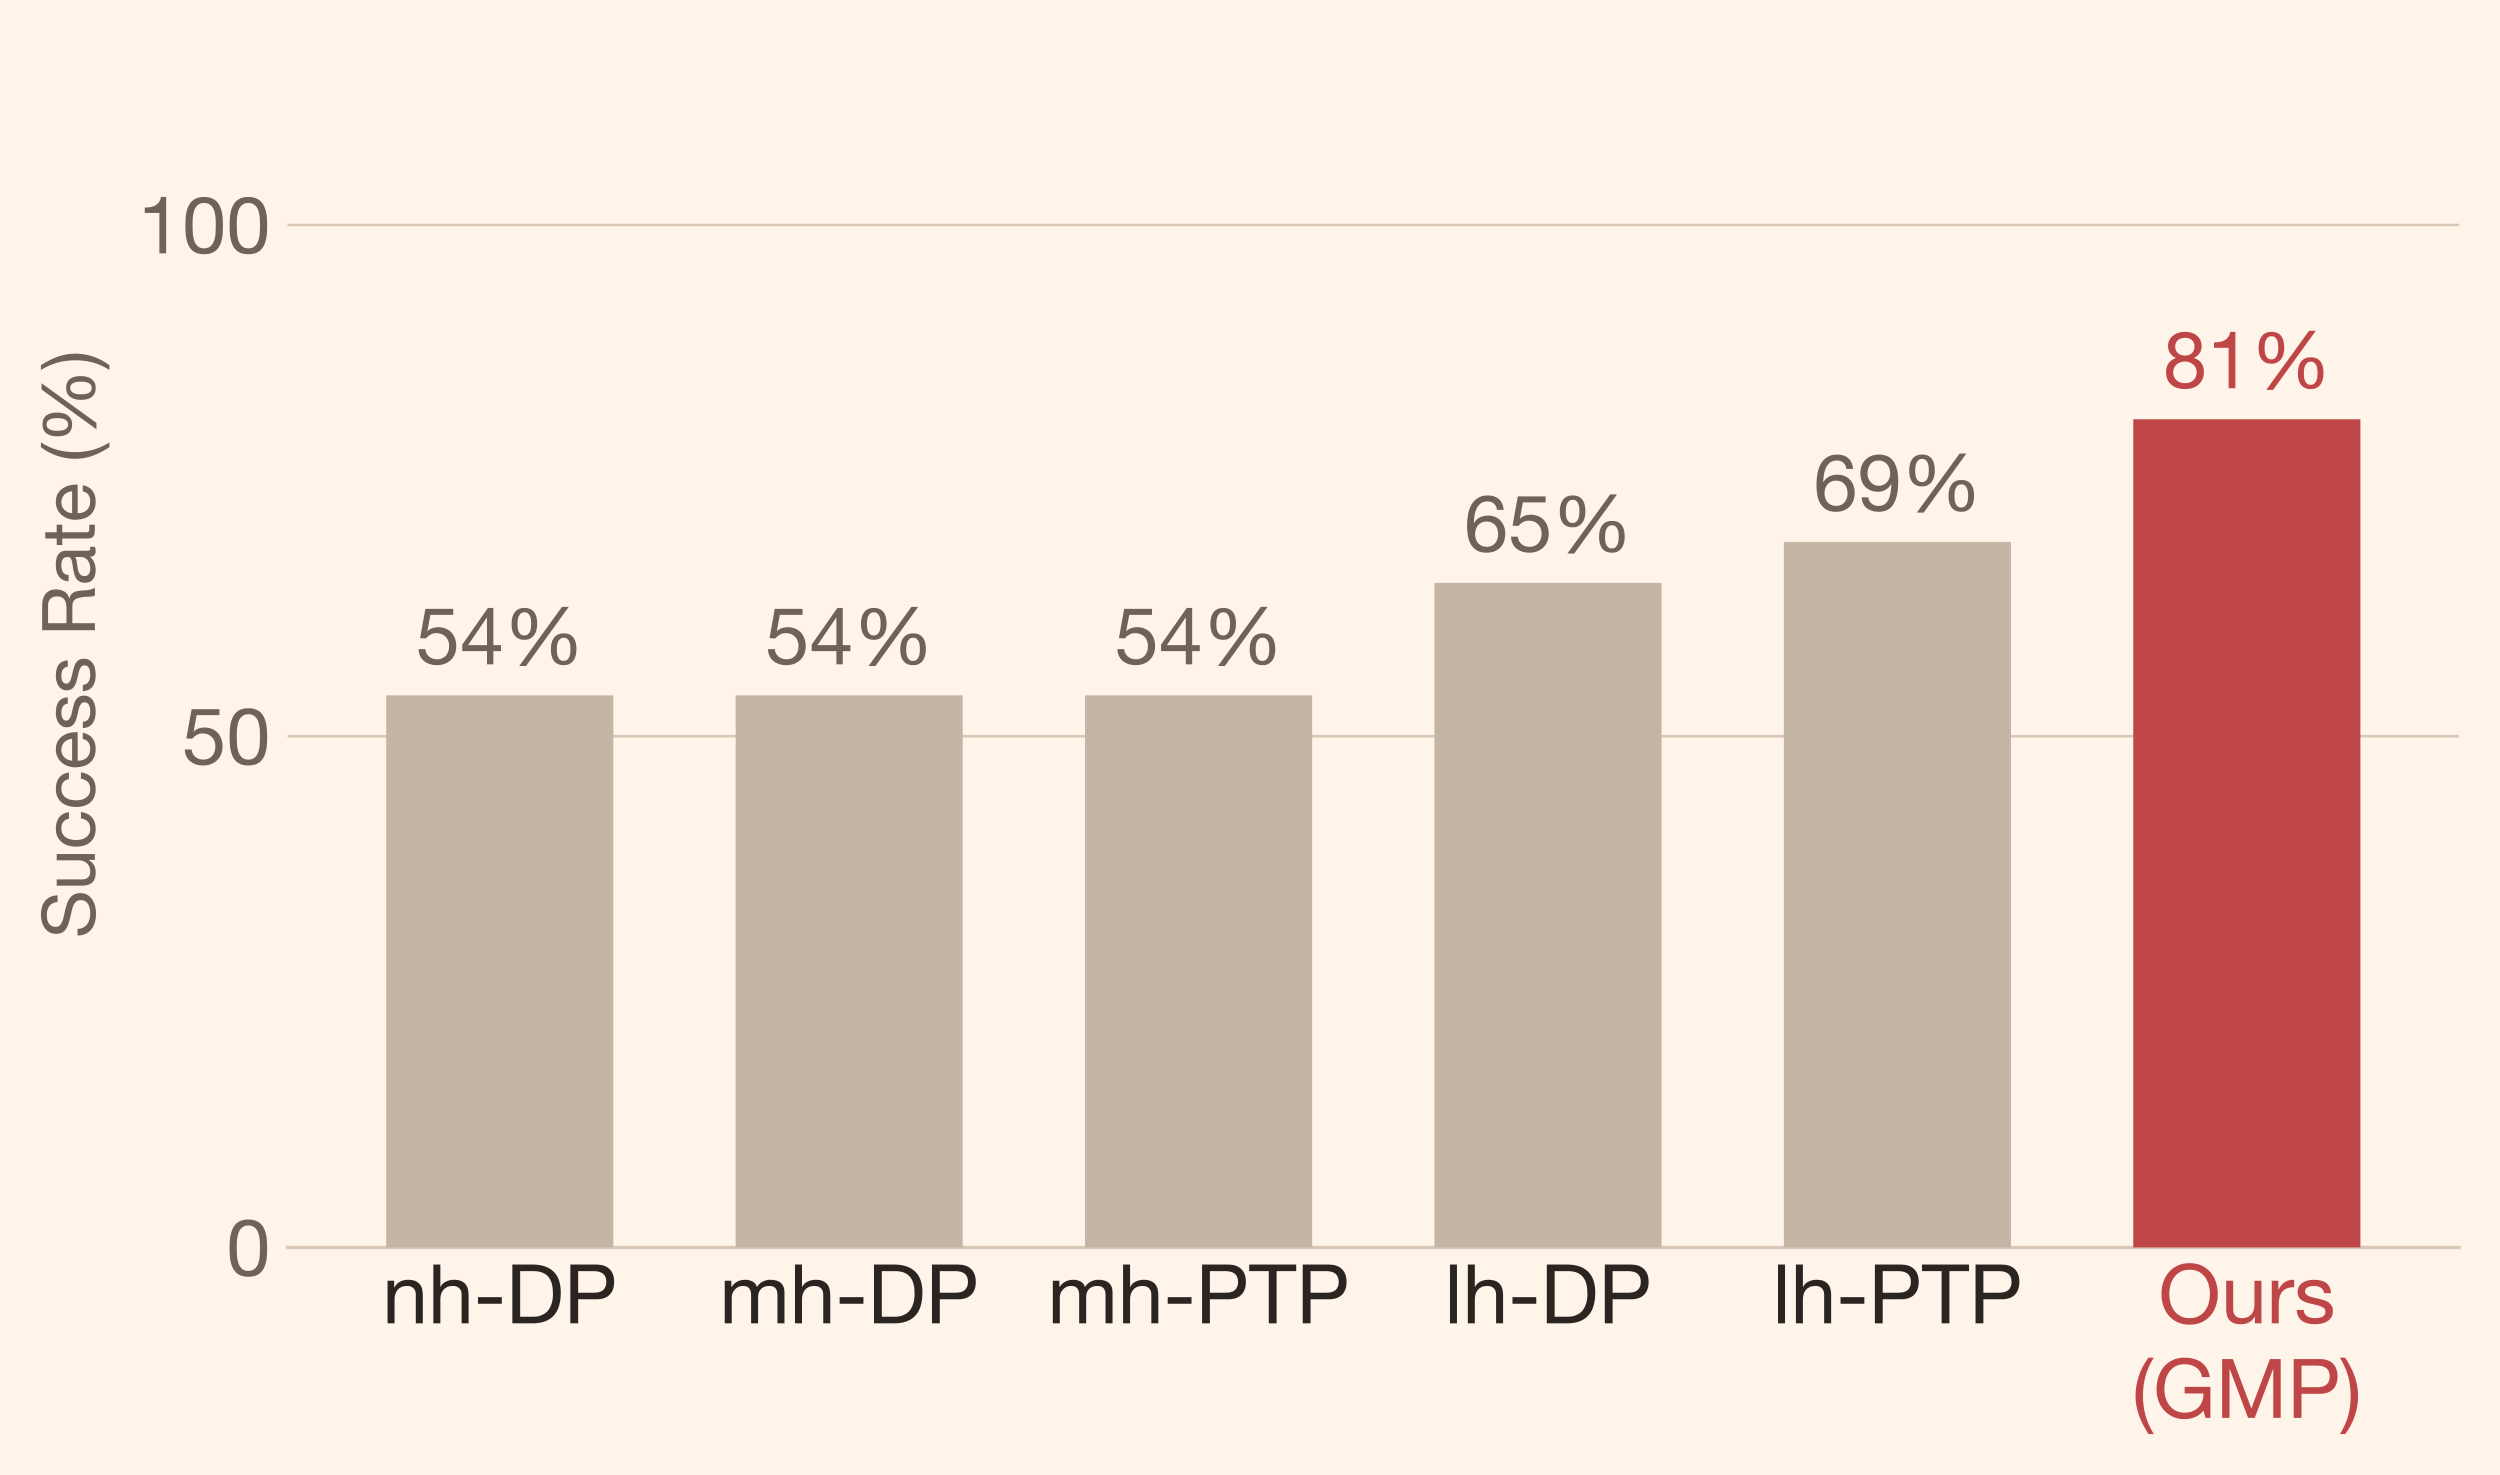
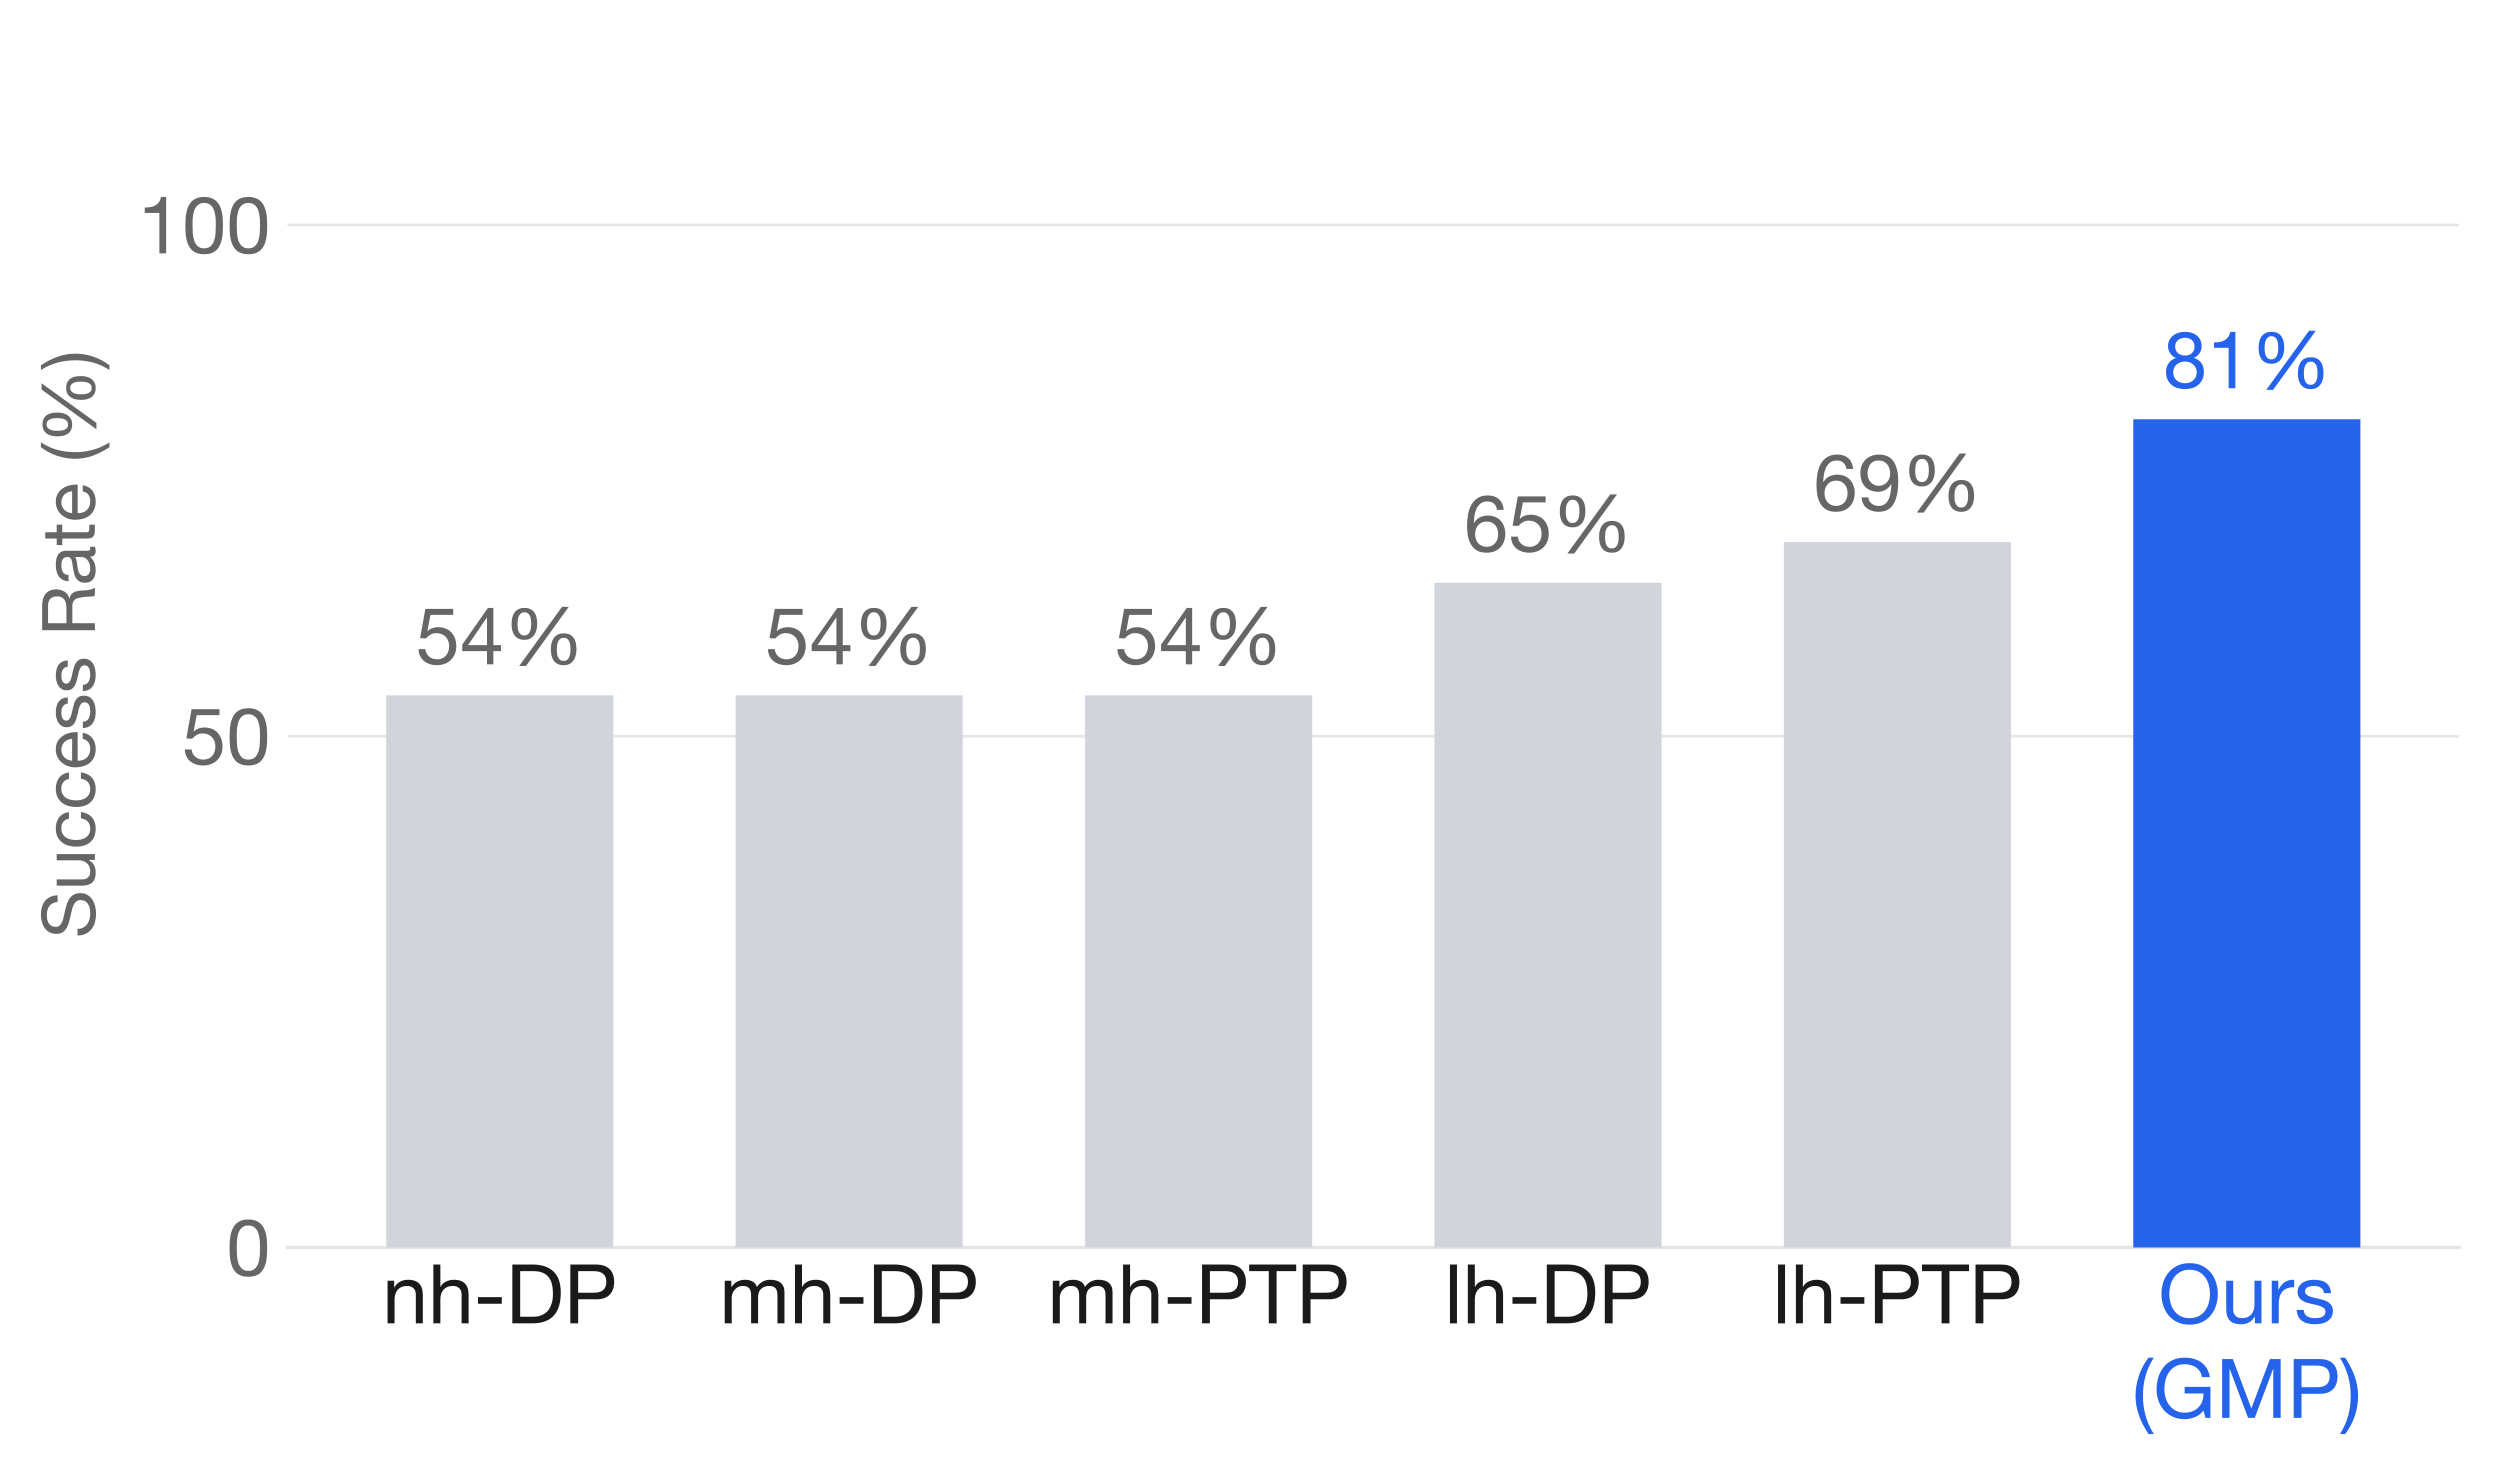
<svg xmlns="http://www.w3.org/2000/svg" xmlns:xlink="http://www.w3.org/1999/xlink" width="440.083pt" height="259.646pt" viewBox="0 0 440.083 259.646" version="1.1">
  <defs>
    <style type="text/css">*{stroke-linejoin: round; stroke-linecap: butt}</style>
  </defs>
  <g id="figure_1">
    <g id="patch_1">
-       <path d="M 0 259.646  L 440.083 259.646  L 440.083 0  L 0 0  z " style="fill: #fff4ea" />
+       <path d="M 0 259.646  L 440.083 259.646  L 440.083 0  L 0 0  z " style="fill: #ffffff" />
    </g>
    <g id="axes_1">
      <g id="patch_2">
-         <path d="M 50.613 219.6  L 432.883 219.6  L 432.883 7.2  L 50.613 7.2  z " style="fill: #fff4ea" />
+         <path d="M 50.613 219.6  L 432.883 219.6  L 432.883 7.2  L 50.613 7.2  z " style="fill: #ffffff" />
      </g>
      <g id="matplotlib.axis_1">
        <g id="xtick_1">
          <g id="line2d_1" />
          <g id="text_1">
-             <g style="fill: #2b2521" transform="translate(67.29484 232.9539) scale(0.145 -0.145)">
+             <g style="fill: #1a1a1a" transform="translate(67.29484 232.9539) scale(0.145 -0.145)">
              <defs>
                <path id="HelveticaNeue-6e" d="M 410 3309  L 410 0  L 954 0  L 954 1869  Q 954 2093 1014 2281  Q 1075 2470 1196 2611  Q 1318 2752 1500 2829  Q 1683 2906 1933 2906  Q 2246 2906 2425 2726  Q 2605 2547 2605 2240  L 2605 0  L 3149 0  L 3149 2176  Q 3149 2445 3094 2665  Q 3040 2886 2905 3046  Q 2771 3206 2553 3296  Q 2336 3386 2010 3386  Q 1274 3386 934 2784  L 922 2784  L 922 3309  L 410 3309  z " transform="scale(0.015625)" />
                <path id="HelveticaNeue-68" d="M 410 4570  L 410 0  L 954 0  L 954 1869  Q 954 2093 1014 2281  Q 1075 2470 1196 2611  Q 1318 2752 1500 2829  Q 1683 2906 1933 2906  Q 2246 2906 2425 2726  Q 2605 2547 2605 2240  L 2605 0  L 3149 0  L 3149 2176  Q 3149 2445 3094 2665  Q 3040 2886 2905 3046  Q 2771 3206 2553 3296  Q 2336 3386 2010 3386  Q 1862 3386 1705 3354  Q 1549 3322 1405 3254  Q 1261 3187 1145 3081  Q 1030 2976 966 2822  L 954 2822  L 954 4570  L 410 4570  z " transform="scale(0.015625)" />
                <path id="HelveticaNeue-2d" d="M 320 2035  L 320 1523  L 2170 1523  L 2170 2035  L 320 2035  z " transform="scale(0.015625)" />
                <path id="HelveticaNeue-44" d="M 1107 512  L 1107 4058  L 2131 4058  Q 2554 4058 2842 3939  Q 3130 3821 3312 3593  Q 3494 3366 3574 3043  Q 3654 2720 3654 2310  Q 3654 1888 3568 1590  Q 3482 1293 3347 1094  Q 3213 896 3043 781  Q 2874 666 2701 605  Q 2528 544 2374 528  Q 2221 512 2118 512  L 1107 512  z M 499 4570  L 499 0  L 2067 0  Q 2637 0 3053 160  Q 3469 320 3737 624  Q 4006 928 4134 1373  Q 4262 1818 4262 2394  Q 4262 3494 3692 4032  Q 3123 4570 2067 4570  L 499 4570  z " transform="scale(0.015625)" />
                <path id="HelveticaNeue-50" d="M 1107 2381  L 1107 4058  L 2298 4058  Q 2816 4058 3056 3843  Q 3296 3629 3296 3219  Q 3296 2810 3056 2592  Q 2816 2374 2298 2381  L 1107 2381  z M 499 4570  L 499 0  L 1107 0  L 1107 1869  L 2502 1869  Q 3194 1862 3549 2220  Q 3904 2579 3904 3219  Q 3904 3859 3549 4214  Q 3194 4570 2502 4570  L 499 4570  z " transform="scale(0.015625)" />
              </defs>
              <use xlink:href="#HelveticaNeue-6e" />
              <use xlink:href="#HelveticaNeue-68" transform="translate(55.59999 0)" />
              <use xlink:href="#HelveticaNeue-2d" transform="translate(111.2 0)" />
              <use xlink:href="#HelveticaNeue-44" transform="translate(150.1 0)" />
              <use xlink:href="#HelveticaNeue-50" transform="translate(220.5 0)" />
            </g>
          </g>
        </g>
        <g id="xtick_2">
          <g id="line2d_2" />
          <g id="text_2">
-             <g style="fill: #2b2521" transform="translate(126.649 232.9539) scale(0.145 -0.145)">
+             <g style="fill: #1a1a1a" transform="translate(126.649 232.9539) scale(0.145 -0.145)">
              <defs>
                <path id="HelveticaNeue-6d" d="M 410 3309  L 410 0  L 954 0  L 954 2061  Q 954 2157 1002 2301  Q 1050 2445 1155 2579  Q 1261 2714 1430 2810  Q 1600 2906 1837 2906  Q 2022 2906 2140 2851  Q 2259 2797 2329 2697  Q 2400 2598 2429 2464  Q 2458 2330 2458 2170  L 2458 0  L 3002 0  L 3002 2061  Q 3002 2445 3232 2675  Q 3462 2906 3866 2906  Q 4064 2906 4189 2848  Q 4314 2790 4384 2691  Q 4454 2592 4480 2457  Q 4506 2323 4506 2170  L 4506 0  L 5050 0  L 5050 2426  Q 5050 2682 4970 2864  Q 4890 3046 4746 3161  Q 4602 3277 4400 3331  Q 4198 3386 3949 3386  Q 3622 3386 3350 3238  Q 3078 3091 2912 2822  Q 2810 3130 2560 3258  Q 2310 3386 2003 3386  Q 1306 3386 934 2822  L 922 2822  L 922 3309  L 410 3309  z " transform="scale(0.015625)" />
              </defs>
              <use xlink:href="#HelveticaNeue-6d" />
              <use xlink:href="#HelveticaNeue-68" transform="translate(85.29999 0)" />
              <use xlink:href="#HelveticaNeue-2d" transform="translate(140.9 0)" />
              <use xlink:href="#HelveticaNeue-44" transform="translate(179.8 0)" />
              <use xlink:href="#HelveticaNeue-50" transform="translate(250.2 0)" />
            </g>
          </g>
        </g>
        <g id="xtick_3">
          <g id="line2d_3" />
          <g id="text_3">
-             <g style="fill: #2b2521" transform="translate(184.4014 232.9539) scale(0.145 -0.145)">
+             <g style="fill: #1a1a1a" transform="translate(184.4014 232.9539) scale(0.145 -0.145)">
              <defs>
                <path id="HelveticaNeue-54" d="M 1536 4058  L 1536 0  L 2144 0  L 2144 4058  L 3667 4058  L 3667 4570  L 13 4570  L 13 4058  L 1536 4058  z " transform="scale(0.015625)" />
              </defs>
              <use xlink:href="#HelveticaNeue-6d" />
              <use xlink:href="#HelveticaNeue-68" transform="translate(85.29999 0)" />
              <use xlink:href="#HelveticaNeue-2d" transform="translate(140.9 0)" />
              <use xlink:href="#HelveticaNeue-50" transform="translate(179.8 0)" />
              <use xlink:href="#HelveticaNeue-54" transform="translate(244.6 0)" />
              <use xlink:href="#HelveticaNeue-50" transform="translate(302 0)" />
            </g>
          </g>
        </g>
        <g id="xtick_4">
          <g id="line2d_4" />
          <g id="text_4">
-             <g style="fill: #2b2521" transform="translate(254.2386 232.9539) scale(0.145 -0.145)">
+             <g style="fill: #1a1a1a" transform="translate(254.2386 232.9539) scale(0.145 -0.145)">
              <defs>
                <path id="HelveticaNeue-6c" d="M 442 4570  L 442 0  L 986 0  L 986 4570  L 442 4570  z " transform="scale(0.015625)" />
              </defs>
              <use xlink:href="#HelveticaNeue-6c" />
              <use xlink:href="#HelveticaNeue-68" transform="translate(22.2 0)" />
              <use xlink:href="#HelveticaNeue-2d" transform="translate(77.79999 0)" />
              <use xlink:href="#HelveticaNeue-44" transform="translate(116.7 0)" />
              <use xlink:href="#HelveticaNeue-50" transform="translate(187.1 0)" />
            </g>
          </g>
        </g>
        <g id="xtick_5">
          <g id="line2d_5" />
          <g id="text_5">
-             <g style="fill: #2b2521" transform="translate(311.991 232.9539) scale(0.145 -0.145)">
+             <g style="fill: #1a1a1a" transform="translate(311.991 232.9539) scale(0.145 -0.145)">
              <use xlink:href="#HelveticaNeue-6c" />
              <use xlink:href="#HelveticaNeue-68" transform="translate(22.2 0)" />
              <use xlink:href="#HelveticaNeue-2d" transform="translate(77.79999 0)" />
              <use xlink:href="#HelveticaNeue-50" transform="translate(116.7 0)" />
              <use xlink:href="#HelveticaNeue-54" transform="translate(181.5 0)" />
              <use xlink:href="#HelveticaNeue-50" transform="translate(238.9 0)" />
            </g>
          </g>
        </g>
        <g id="xtick_6">
          <g id="line2d_6" />
          <g id="text_6">
-             <g style="fill: #bf4646" transform="translate(379.9375 232.9539) scale(0.145 -0.145)">
+             <g style="fill: #2563eb" transform="translate(379.9375 232.9539) scale(0.145 -0.145)">
              <defs>
                <path id="HelveticaNeue-4f" d="M 851 2285  Q 851 2630 940 2966  Q 1030 3302 1222 3571  Q 1414 3840 1715 4003  Q 2016 4166 2432 4166  Q 2848 4166 3149 4003  Q 3450 3840 3642 3571  Q 3834 3302 3923 2966  Q 4013 2630 4013 2285  Q 4013 1939 3923 1603  Q 3834 1267 3642 998  Q 3450 730 3149 566  Q 2848 403 2432 403  Q 2016 403 1715 566  Q 1414 730 1222 998  Q 1030 1267 940 1603  Q 851 1939 851 2285  z M 243 2285  Q 243 1818 380 1386  Q 518 954 793 621  Q 1069 288 1478 93  Q 1888 -102 2432 -102  Q 2976 -102 3385 93  Q 3795 288 4070 621  Q 4346 954 4483 1386  Q 4621 1818 4621 2285  Q 4621 2752 4483 3184  Q 4346 3616 4070 3949  Q 3795 4282 3385 4480  Q 2976 4678 2432 4678  Q 1888 4678 1478 4480  Q 1069 4282 793 3949  Q 518 3616 380 3184  Q 243 2752 243 2285  z " transform="scale(0.015625)" />
                <path id="HelveticaNeue-75" d="M 3149 0  L 3149 3309  L 2605 3309  L 2605 1440  Q 2605 1216 2544 1027  Q 2483 838 2361 697  Q 2240 557 2057 480  Q 1875 403 1626 403  Q 1312 403 1133 582  Q 954 762 954 1069  L 954 3309  L 410 3309  L 410 1133  Q 410 864 464 643  Q 518 422 652 262  Q 787 102 1004 16  Q 1222 -70 1549 -70  Q 1914 -70 2182 74  Q 2451 218 2624 525  L 2637 525  L 2637 0  L 3149 0  z " transform="scale(0.015625)" />
                <path id="HelveticaNeue-72" d="M 390 3309  L 390 0  L 934 0  L 934 1472  Q 934 1792 998 2038  Q 1062 2285 1203 2457  Q 1344 2630 1574 2720  Q 1805 2810 2131 2810  L 2131 3386  Q 1690 3398 1402 3206  Q 1114 3014 915 2611  L 902 2611  L 902 3309  L 390 3309  z " transform="scale(0.015625)" />
                <path id="HelveticaNeue-73" d="M 742 1043  L 198 1043  Q 211 736 326 521  Q 442 307 634 176  Q 826 45 1075 -12  Q 1325 -70 1600 -70  Q 1850 -70 2102 -22  Q 2355 26 2556 147  Q 2758 269 2883 467  Q 3008 666 3008 966  Q 3008 1203 2915 1363  Q 2822 1523 2672 1628  Q 2522 1734 2326 1798  Q 2131 1862 1926 1907  Q 1734 1952 1542 1993  Q 1350 2035 1196 2096  Q 1043 2157 944 2249  Q 845 2342 845 2483  Q 845 2611 909 2691  Q 973 2771 1075 2819  Q 1178 2867 1302 2886  Q 1427 2906 1549 2906  Q 1683 2906 1814 2877  Q 1946 2848 2054 2784  Q 2163 2720 2233 2614  Q 2304 2509 2317 2349  L 2861 2349  Q 2842 2650 2733 2851  Q 2624 3053 2441 3171  Q 2259 3290 2022 3338  Q 1786 3386 1504 3386  Q 1286 3386 1065 3331  Q 845 3277 669 3165  Q 493 3053 381 2873  Q 269 2694 269 2445  Q 269 2125 429 1945  Q 589 1766 829 1667  Q 1069 1568 1350 1513  Q 1632 1459 1872 1392  Q 2112 1325 2272 1216  Q 2432 1107 2432 896  Q 2432 742 2355 643  Q 2278 544 2160 493  Q 2042 442 1901 422  Q 1760 403 1632 403  Q 1466 403 1309 435  Q 1152 467 1027 540  Q 902 614 825 739  Q 749 864 742 1043  z " transform="scale(0.015625)" />
              </defs>
              <use xlink:href="#HelveticaNeue-4f" />
              <use xlink:href="#HelveticaNeue-75" transform="translate(75.99998 0)" />
              <use xlink:href="#HelveticaNeue-72" transform="translate(131.6 0)" />
              <use xlink:href="#HelveticaNeue-73" transform="translate(164.9 0)" />
            </g>
-             <g style="fill: #bf4646" transform="translate(375.2454 249.589) scale(0.145 -0.145)">
+             <g style="fill: #2563eb" transform="translate(375.2454 249.589) scale(0.145 -0.145)">
              <defs>
                <path id="HelveticaNeue-28" d="M 1306 -1261  L 1722 -1261  Q 1267 -525 1072 198  Q 877 922 877 1728  Q 877 2515 1069 3232  Q 1261 3949 1722 4678  L 1306 4678  Q 806 4019 553 3251  Q 301 2483 301 1728  Q 301 1306 371 922  Q 442 538 573 173  Q 704 -192 889 -547  Q 1075 -902 1306 -1261  z " transform="scale(0.015625)" />
                <path id="HelveticaNeue-47" d="M 3917 570  L 4077 0  L 4461 0  L 4461 2406  L 2458 2406  L 2458 1894  L 3917 1894  Q 3930 1581 3834 1309  Q 3738 1037 3549 835  Q 3360 634 3085 518  Q 2810 403 2451 403  Q 2067 403 1776 553  Q 1485 704 1286 957  Q 1088 1210 985 1539  Q 883 1869 883 2227  Q 883 2592 972 2941  Q 1062 3290 1251 3562  Q 1440 3834 1737 4000  Q 2035 4166 2451 4166  Q 2707 4166 2934 4105  Q 3162 4045 3341 3923  Q 3520 3802 3641 3613  Q 3763 3424 3808 3162  L 4416 3162  Q 4352 3565 4176 3849  Q 4000 4134 3741 4320  Q 3482 4506 3152 4592  Q 2822 4678 2451 4678  Q 1907 4678 1500 4476  Q 1094 4275 822 3936  Q 550 3597 412 3145  Q 275 2694 275 2195  Q 275 1747 422 1331  Q 570 915 851 595  Q 1133 275 1536 86  Q 1939 -102 2451 -102  Q 2854 -102 3251 54  Q 3648 211 3917 570  z " transform="scale(0.015625)" />
                <path id="HelveticaNeue-4d" d="M 512 4570  L 512 0  L 1088 0  L 1088 3802  L 1101 3802  L 2528 0  L 3046 0  L 4474 3802  L 4486 3802  L 4486 0  L 5062 0  L 5062 4570  L 4230 4570  L 2784 730  L 1344 4570  L 512 4570  z " transform="scale(0.015625)" />
                <path id="HelveticaNeue-29" d="M -58 -1261  L 352 -1261  Q 851 -602 1104 163  Q 1357 928 1357 1683  Q 1357 2106 1286 2490  Q 1216 2874 1085 3242  Q 954 3610 768 3965  Q 582 4320 352 4678  L -58 4678  Q 390 3942 585 3216  Q 781 2490 781 1683  Q 781 902 589 182  Q 397 -538 -58 -1261  z " transform="scale(0.015625)" />
              </defs>
              <use xlink:href="#HelveticaNeue-28" />
              <use xlink:href="#HelveticaNeue-47" transform="translate(25.89999 0)" />
              <use xlink:href="#HelveticaNeue-4d" transform="translate(101.8 0)" />
              <use xlink:href="#HelveticaNeue-50" transform="translate(188.9 0)" />
              <use xlink:href="#HelveticaNeue-29" transform="translate(253.7 0)" />
            </g>
          </g>
        </g>
      </g>
      <g id="matplotlib.axis_2">
        <g id="ytick_1">
          <g id="line2d_7">
-             <path d="M 50.613 219.6  L 432.883 219.6  " clip-path="url(#pab066c6478)" style="fill: none; stroke: #d8c8b5; stroke-width: 0.45; stroke-linecap: square" />
+             <path d="M 50.613 219.6  L 432.883 219.6  " clip-path="url(#p42bd2c2f0e)" style="fill: none; stroke: #e5e5e5; stroke-width: 0.45; stroke-linecap: square" />
          </g>
          <g id="line2d_8" />
          <g id="text_7">
-             <g style="fill: #6e6358" transform="translate(39.82984 224.5984) scale(0.14 -0.14)">
+             <g style="fill: #666666" transform="translate(39.82984 224.5984) scale(0.14 -0.14)">
              <defs>
                <path id="HelveticaNeue-30" d="M 845 2234  Q 845 2400 848 2601  Q 851 2803 880 3004  Q 909 3206 963 3398  Q 1018 3590 1123 3734  Q 1229 3878 1389 3968  Q 1549 4058 1779 4058  Q 2010 4058 2170 3968  Q 2330 3878 2435 3734  Q 2541 3590 2595 3398  Q 2650 3206 2678 3004  Q 2707 2803 2710 2601  Q 2714 2400 2714 2234  Q 2714 1978 2698 1661  Q 2682 1344 2595 1065  Q 2509 787 2317 595  Q 2125 403 1779 403  Q 1434 403 1242 595  Q 1050 787 963 1065  Q 877 1344 861 1661  Q 845 1978 845 2234  z M 269 2227  Q 269 1978 281 1709  Q 294 1440 345 1184  Q 397 928 493 701  Q 589 474 755 301  Q 922 128 1174 29  Q 1427 -70 1779 -70  Q 2138 -70 2387 29  Q 2637 128 2803 301  Q 2970 474 3066 701  Q 3162 928 3213 1184  Q 3264 1440 3277 1709  Q 3290 1978 3290 2227  Q 3290 2477 3277 2745  Q 3264 3014 3213 3270  Q 3162 3526 3066 3756  Q 2970 3987 2803 4160  Q 2637 4333 2384 4435  Q 2131 4538 1779 4538  Q 1427 4538 1174 4435  Q 922 4333 755 4160  Q 589 3987 493 3756  Q 397 3526 345 3270  Q 294 3014 281 2745  Q 269 2477 269 2227  z " transform="scale(0.015625)" />
              </defs>
              <use xlink:href="#HelveticaNeue-30" />
            </g>
          </g>
        </g>
        <g id="ytick_2">
          <g id="line2d_9">
-             <path d="M 50.613 129.6  L 432.883 129.6  " clip-path="url(#pab066c6478)" style="fill: none; stroke: #d8c8b5; stroke-width: 0.45; stroke-linecap: square" />
+             <path d="M 50.613 129.6  L 432.883 129.6  " clip-path="url(#p42bd2c2f0e)" style="fill: none; stroke: #e5e5e5; stroke-width: 0.45; stroke-linecap: square" />
          </g>
          <g id="line2d_10" />
          <g id="text_8">
-             <g style="fill: #6e6358" transform="translate(32.04672 134.5984) scale(0.14 -0.14)">
+             <g style="fill: #666666" transform="translate(32.04672 134.5984) scale(0.14 -0.14)">
              <defs>
                <path id="HelveticaNeue-35" d="M 3008 3981  L 3008 4461  L 768 4461  L 346 2106  L 813 2080  Q 973 2272 1181 2390  Q 1389 2509 1658 2509  Q 1888 2509 2077 2432  Q 2266 2355 2400 2217  Q 2534 2080 2608 1891  Q 2682 1702 2682 1478  Q 2682 1210 2605 1008  Q 2528 806 2397 672  Q 2266 538 2090 470  Q 1914 403 1722 403  Q 1517 403 1347 464  Q 1178 525 1053 637  Q 928 749 854 899  Q 781 1050 768 1222  L 224 1222  Q 230 915 345 672  Q 461 429 659 265  Q 858 102 1117 16  Q 1376 -70 1670 -70  Q 2067 -70 2364 54  Q 2662 179 2860 390  Q 3059 602 3158 874  Q 3258 1146 3258 1434  Q 3258 1824 3142 2115  Q 3027 2406 2828 2601  Q 2630 2797 2361 2893  Q 2093 2989 1792 2989  Q 1562 2989 1328 2909  Q 1094 2829 947 2662  L 934 2675  L 1178 3981  L 3008 3981  z " transform="scale(0.015625)" />
              </defs>
              <use xlink:href="#HelveticaNeue-35" />
              <use xlink:href="#HelveticaNeue-30" transform="translate(55.59999 0)" />
            </g>
          </g>
        </g>
        <g id="ytick_3">
          <g id="line2d_11">
-             <path d="M 50.613 39.6  L 432.883 39.6  " clip-path="url(#pab066c6478)" style="fill: none; stroke: #d8c8b5; stroke-width: 0.45; stroke-linecap: square" />
+             <path d="M 50.613 39.6  L 432.883 39.6  " clip-path="url(#p42bd2c2f0e)" style="fill: none; stroke: #e5e5e5; stroke-width: 0.45; stroke-linecap: square" />
          </g>
          <g id="line2d_12" />
          <g id="text_9">
-             <g style="fill: #6e6358" transform="translate(24.26359 44.59844) scale(0.14 -0.14)">
+             <g style="fill: #666666" transform="translate(24.26359 44.59844) scale(0.14 -0.14)">
              <defs>
                <path id="HelveticaNeue-31" d="M 2278 0  L 2278 4538  L 1862 4538  Q 1818 4282 1696 4115  Q 1574 3949 1398 3853  Q 1222 3757 1004 3721  Q 787 3686 557 3686  L 557 3251  L 1734 3251  L 1734 0  L 2278 0  z " transform="scale(0.015625)" />
              </defs>
              <use xlink:href="#HelveticaNeue-31" />
              <use xlink:href="#HelveticaNeue-30" transform="translate(55.59999 0)" />
              <use xlink:href="#HelveticaNeue-30" transform="translate(111.2 0)" />
            </g>
          </g>
        </g>
        <g id="text_10">
-           <g style="fill: #6e6358" transform="translate(16.70219 165.1603) rotate(-90) scale(0.13 -0.13)">
+           <g style="fill: #666666" transform="translate(16.70219 165.1603) rotate(-90) scale(0.13 -0.13)">
            <defs>
              <path id="HelveticaNeue-53" d="M 3142 3232  L 3718 3232  Q 3706 3610 3574 3882  Q 3443 4154 3216 4333  Q 2989 4512 2688 4595  Q 2387 4678 2035 4678  Q 1722 4678 1424 4598  Q 1126 4518 892 4355  Q 659 4192 518 3939  Q 378 3686 378 3341  Q 378 3027 502 2819  Q 627 2611 835 2480  Q 1043 2349 1305 2269  Q 1568 2189 1840 2128  Q 2112 2067 2374 2009  Q 2637 1952 2845 1859  Q 3053 1766 3177 1619  Q 3302 1472 3302 1235  Q 3302 986 3200 826  Q 3098 666 2931 573  Q 2765 480 2557 441  Q 2349 403 2144 403  Q 1888 403 1645 467  Q 1402 531 1219 665  Q 1037 800 925 1008  Q 813 1216 813 1504  L 237 1504  Q 237 1088 387 784  Q 538 480 797 285  Q 1056 90 1398 -6  Q 1741 -102 2125 -102  Q 2438 -102 2755 -28  Q 3072 45 3328 208  Q 3584 371 3747 630  Q 3910 890 3910 1254  Q 3910 1594 3785 1818  Q 3661 2042 3453 2189  Q 3245 2336 2982 2422  Q 2720 2509 2448 2573  Q 2176 2637 1913 2691  Q 1651 2746 1443 2829  Q 1235 2912 1110 3043  Q 986 3174 986 3386  Q 986 3610 1072 3760  Q 1158 3910 1302 4000  Q 1446 4090 1632 4128  Q 1818 4166 2010 4166  Q 2483 4166 2787 3945  Q 3091 3725 3142 3232  z " transform="scale(0.015625)" />
              <path id="HelveticaNeue-63" d="M 2656 2246  L 3219 2246  Q 3187 2541 3065 2755  Q 2944 2970 2755 3110  Q 2566 3251 2320 3318  Q 2074 3386 1792 3386  Q 1402 3386 1107 3248  Q 813 3110 617 2870  Q 422 2630 326 2307  Q 230 1984 230 1613  Q 230 1242 329 931  Q 429 621 624 397  Q 819 173 1110 51  Q 1402 -70 1779 -70  Q 2413 -70 2781 262  Q 3149 595 3238 1210  L 2682 1210  Q 2630 826 2403 614  Q 2176 403 1773 403  Q 1517 403 1331 505  Q 1146 608 1030 777  Q 915 947 860 1164  Q 806 1382 806 1613  Q 806 1862 857 2096  Q 909 2330 1027 2509  Q 1146 2688 1344 2797  Q 1542 2906 1837 2906  Q 2182 2906 2387 2733  Q 2592 2560 2656 2246  z " transform="scale(0.015625)" />
              <path id="HelveticaNeue-65" d="M 2707 1971  L 806 1971  Q 819 2163 889 2332  Q 960 2502 1081 2630  Q 1203 2758 1372 2832  Q 1542 2906 1754 2906  Q 1958 2906 2128 2832  Q 2298 2758 2422 2633  Q 2547 2509 2620 2336  Q 2694 2163 2707 1971  z M 3232 1050  L 2694 1050  Q 2624 723 2403 563  Q 2182 403 1837 403  Q 1568 403 1369 492  Q 1171 582 1043 732  Q 915 883 857 1078  Q 800 1274 806 1491  L 3283 1491  Q 3296 1792 3229 2125  Q 3162 2458 2986 2739  Q 2810 3021 2518 3203  Q 2227 3386 1786 3386  Q 1446 3386 1161 3258  Q 877 3130 669 2899  Q 461 2669 345 2355  Q 230 2042 230 1664  Q 243 1286 342 966  Q 442 646 640 416  Q 838 186 1129 58  Q 1421 -70 1818 -70  Q 2381 -70 2752 211  Q 3123 493 3232 1050  z " transform="scale(0.015625)" />
              <path id="HelveticaNeue-20" transform="scale(0.015625)" />
              <path id="HelveticaNeue-52" d="M 499 4570  L 499 0  L 1107 0  L 1107 1952  L 2592 1952  Q 2816 1952 2950 1885  Q 3085 1818 3168 1706  Q 3251 1594 3289 1443  Q 3328 1293 3354 1126  Q 3386 960 3392 787  Q 3398 614 3404 464  Q 3411 314 3433 192  Q 3456 70 3520 0  L 4198 0  Q 4102 115 4054 265  Q 4006 416 3980 582  Q 3955 749 3948 921  Q 3942 1094 3930 1261  Q 3910 1427 3875 1580  Q 3840 1734 3766 1859  Q 3693 1984 3568 2073  Q 3443 2163 3245 2202  L 3245 2214  Q 3661 2330 3849 2643  Q 4038 2957 4038 3373  Q 4038 3930 3670 4250  Q 3302 4570 2650 4570  L 499 4570  z M 2374 2464  L 1107 2464  L 1107 4058  L 2618 4058  Q 3046 4058 3238 3840  Q 3430 3622 3430 3277  Q 3430 3027 3344 2870  Q 3258 2714 3114 2621  Q 2970 2528 2778 2496  Q 2586 2464 2374 2464  z " transform="scale(0.015625)" />
              <path id="HelveticaNeue-61" d="M 3341 13  Q 3200 -70 2950 -70  Q 2739 -70 2614 48  Q 2490 166 2490 435  Q 2266 166 1968 48  Q 1670 -70 1325 -70  Q 1101 -70 899 -19  Q 698 32 550 141  Q 403 250 316 426  Q 230 602 230 851  Q 230 1133 326 1312  Q 422 1491 579 1603  Q 736 1715 937 1772  Q 1139 1830 1350 1869  Q 1574 1914 1776 1936  Q 1978 1958 2131 2000  Q 2285 2042 2374 2122  Q 2464 2202 2464 2355  Q 2464 2534 2397 2643  Q 2330 2752 2224 2809  Q 2118 2867 1987 2886  Q 1856 2906 1728 2906  Q 1382 2906 1152 2774  Q 922 2643 902 2278  L 358 2278  Q 371 2586 486 2797  Q 602 3008 794 3139  Q 986 3270 1232 3328  Q 1478 3386 1760 3386  Q 1984 3386 2205 3354  Q 2426 3322 2605 3222  Q 2784 3123 2893 2944  Q 3002 2765 3002 2477  L 3002 774  Q 3002 582 3024 492  Q 3046 403 3174 403  Q 3245 403 3341 435  L 3341 13  z M 2458 1709  Q 2355 1632 2188 1597  Q 2022 1562 1840 1539  Q 1658 1517 1472 1488  Q 1286 1459 1139 1395  Q 992 1331 899 1212  Q 806 1094 806 890  Q 806 755 860 662  Q 915 570 1001 512  Q 1088 454 1203 428  Q 1318 403 1446 403  Q 1715 403 1907 476  Q 2099 550 2220 662  Q 2342 774 2400 905  Q 2458 1037 2458 1152  L 2458 1709  z " transform="scale(0.015625)" />
              <path id="HelveticaNeue-74" d="M 1165 3309  L 1165 4301  L 621 4301  L 621 3309  L 58 3309  L 58 2829  L 621 2829  L 621 723  Q 621 493 665 352  Q 710 211 803 134  Q 896 58 1046 29  Q 1197 0 1408 0  L 1824 0  L 1824 480  L 1574 480  Q 1446 480 1366 489  Q 1286 499 1241 531  Q 1197 563 1181 620  Q 1165 678 1165 774  L 1165 2829  L 1824 2829  L 1824 3309  L 1165 3309  z " transform="scale(0.015625)" />
              <path id="HelveticaNeue-25" d="M 1069 3251  Q 1069 3398 1088 3561  Q 1107 3725 1168 3862  Q 1229 4000 1337 4093  Q 1446 4186 1626 4186  Q 1811 4186 1916 4093  Q 2022 4000 2080 3862  Q 2138 3725 2154 3561  Q 2170 3398 2170 3258  Q 2170 3110 2150 2944  Q 2131 2778 2070 2640  Q 2010 2502 1901 2412  Q 1792 2323 1606 2323  Q 1427 2323 1321 2416  Q 1216 2509 1158 2646  Q 1101 2784 1085 2947  Q 1069 3110 1069 3251  z M 589 3238  Q 589 2976 643 2745  Q 698 2515 819 2342  Q 941 2170 1139 2070  Q 1338 1971 1626 1971  Q 1907 1971 2099 2080  Q 2291 2189 2416 2365  Q 2541 2541 2595 2774  Q 2650 3008 2650 3258  Q 2650 3520 2602 3753  Q 2554 3987 2435 4160  Q 2317 4333 2121 4435  Q 1926 4538 1626 4538  Q 1331 4538 1132 4432  Q 934 4326 812 4147  Q 691 3968 640 3734  Q 589 3501 589 3238  z M 4230 1203  Q 4230 1350 4249 1513  Q 4269 1677 4329 1814  Q 4390 1952 4499 2045  Q 4608 2138 4787 2138  Q 4973 2138 5078 2045  Q 5184 1952 5241 1814  Q 5299 1677 5315 1513  Q 5331 1350 5331 1210  Q 5331 1062 5312 896  Q 5293 730 5232 592  Q 5171 454 5062 364  Q 4954 275 4768 275  Q 4589 275 4483 368  Q 4378 461 4320 598  Q 4262 736 4246 899  Q 4230 1062 4230 1203  z M 3750 1190  Q 3750 928 3804 697  Q 3859 467 3980 297  Q 4102 128 4300 29  Q 4499 -70 4787 -70  Q 5069 -70 5261 35  Q 5453 141 5577 317  Q 5702 493 5756 726  Q 5811 960 5811 1210  Q 5811 1472 5763 1705  Q 5715 1939 5596 2112  Q 5478 2285 5283 2387  Q 5088 2490 4787 2490  Q 4493 2490 4294 2384  Q 4096 2278 3974 2099  Q 3853 1920 3801 1686  Q 3750 1453 3750 1190  z M 4646 4621  L 1203 -134  L 1754 -134  L 5190 4621  L 4646 4621  z " transform="scale(0.015625)" />
            </defs>
            <use xlink:href="#HelveticaNeue-53" />
            <use xlink:href="#HelveticaNeue-75" transform="translate(64.79999 0)" />
            <use xlink:href="#HelveticaNeue-63" transform="translate(120.4 0)" />
            <use xlink:href="#HelveticaNeue-63" transform="translate(174.1 0)" />
            <use xlink:href="#HelveticaNeue-65" transform="translate(227.8 0)" />
            <use xlink:href="#HelveticaNeue-73" transform="translate(281.5 0)" />
            <use xlink:href="#HelveticaNeue-73" transform="translate(331.5 0)" />
            <use xlink:href="#HelveticaNeue-20" transform="translate(381.4999 0)" />
            <use xlink:href="#HelveticaNeue-52" transform="translate(409.2999 0)" />
            <use xlink:href="#HelveticaNeue-61" transform="translate(477.7999 0)" />
            <use xlink:href="#HelveticaNeue-74" transform="translate(531.4999 0)" />
            <use xlink:href="#HelveticaNeue-65" transform="translate(562.9999 0)" />
            <use xlink:href="#HelveticaNeue-20" transform="translate(616.6999 0)" />
            <use xlink:href="#HelveticaNeue-28" transform="translate(644.4999 0)" />
            <use xlink:href="#HelveticaNeue-25" transform="translate(670.3999 0)" />
            <use xlink:href="#HelveticaNeue-29" transform="translate(770.3999 0)" />
          </g>
        </g>
      </g>
      <g id="patch_3">
-         <path d="M 50.613 219.6  L 432.883 219.6  " style="fill: none; stroke: #d8c8b5; stroke-width: 0.6; stroke-linejoin: miter; stroke-linecap: square" />
+         <path d="M 50.613 219.6  L 432.883 219.6  " style="fill: none; stroke: #e5e5e5; stroke-width: 0.6; stroke-linejoin: miter; stroke-linecap: square" />
      </g>
      <g id="patch_4">
-         <path d="M 67.989 219.6  L 107.969 219.6  L 107.969 122.4  L 67.989 122.4  z " clip-path="url(#pab066c6478)" style="fill: #c4b5a5" />
+         <path d="M 67.989 219.6  L 107.969 219.6  L 107.969 122.4  L 67.989 122.4  z " clip-path="url(#p42bd2c2f0e)" style="fill: #d1d5db" />
      </g>
      <g id="patch_5">
-         <path d="M 129.497 219.6  L 169.476 219.6  L 169.476 122.4  L 129.497 122.4  z " clip-path="url(#pab066c6478)" style="fill: #c4b5a5" />
+         <path d="M 129.497 219.6  L 169.476 219.6  L 169.476 122.4  L 129.497 122.4  z " clip-path="url(#p42bd2c2f0e)" style="fill: #d1d5db" />
      </g>
      <g id="patch_6">
-         <path d="M 191.004 219.6  L 230.984 219.6  L 230.984 122.4  L 191.004 122.4  z " clip-path="url(#pab066c6478)" style="fill: #c4b5a5" />
+         <path d="M 191.004 219.6  L 230.984 219.6  L 230.984 122.4  L 191.004 122.4  z " clip-path="url(#p42bd2c2f0e)" style="fill: #d1d5db" />
      </g>
      <g id="patch_7">
-         <path d="M 252.512 219.6  L 292.492 219.6  L 292.492 102.6  L 252.512 102.6  z " clip-path="url(#pab066c6478)" style="fill: #c4b5a5" />
+         <path d="M 252.512 219.6  L 292.492 219.6  L 292.492 102.6  L 252.512 102.6  z " clip-path="url(#p42bd2c2f0e)" style="fill: #d1d5db" />
      </g>
      <g id="patch_8">
-         <path d="M 314.019 219.6  L 353.999 219.6  L 353.999 95.4  L 314.019 95.4  z " clip-path="url(#pab066c6478)" style="fill: #c4b5a5" />
+         <path d="M 314.019 219.6  L 353.999 219.6  L 353.999 95.4  L 314.019 95.4  z " clip-path="url(#p42bd2c2f0e)" style="fill: #d1d5db" />
      </g>
      <g id="patch_9">
-         <path d="M 375.527 219.6  L 415.507 219.6  L 415.507 73.8  L 375.527 73.8  z " clip-path="url(#pab066c6478)" style="fill: #bf4646" />
+         <path d="M 375.527 219.6  L 415.507 219.6  L 415.507 73.8  L 375.527 73.8  z " clip-path="url(#p42bd2c2f0e)" style="fill: #2563eb" />
      </g>
      <g id="text_11">
-         <g style="fill: #6e6358" transform="translate(73.19574 116.9416) scale(0.14 -0.14)">
+         <g style="fill: #666666" transform="translate(73.19574 116.9416) scale(0.14 -0.14)">
          <defs>
            <path id="HelveticaNeue-34" d="M 2170 1542  L 646 1542  L 2157 3763  L 2170 3763  L 2170 1542  z M 2682 1542  L 2682 4538  L 2246 4538  L 179 1587  L 179 1062  L 2170 1062  L 2170 0  L 2682 0  L 2682 1062  L 3296 1062  L 3296 1542  L 2682 1542  z " transform="scale(0.015625)" />
          </defs>
          <use xlink:href="#HelveticaNeue-35" />
          <use xlink:href="#HelveticaNeue-34" transform="translate(55.59999 0)" />
          <use xlink:href="#HelveticaNeue-25" transform="translate(111.2 0)" />
        </g>
      </g>
      <g id="text_12">
-         <g style="fill: #6e6358" transform="translate(134.7034 116.9416) scale(0.14 -0.14)">
+         <g style="fill: #666666" transform="translate(134.7034 116.9416) scale(0.14 -0.14)">
          <use xlink:href="#HelveticaNeue-35" />
          <use xlink:href="#HelveticaNeue-34" transform="translate(55.59999 0)" />
          <use xlink:href="#HelveticaNeue-25" transform="translate(111.2 0)" />
        </g>
      </g>
      <g id="text_13">
-         <g style="fill: #6e6358" transform="translate(196.211 116.9416) scale(0.14 -0.14)">
+         <g style="fill: #666666" transform="translate(196.211 116.9416) scale(0.14 -0.14)">
          <use xlink:href="#HelveticaNeue-35" />
          <use xlink:href="#HelveticaNeue-34" transform="translate(55.59999 0)" />
          <use xlink:href="#HelveticaNeue-25" transform="translate(111.2 0)" />
        </g>
      </g>
      <g id="text_14">
-         <g style="fill: #6e6358" transform="translate(257.7187 97.14156) scale(0.14 -0.14)">
+         <g style="fill: #666666" transform="translate(257.7187 97.14156) scale(0.14 -0.14)">
          <defs>
            <path id="HelveticaNeue-36" d="M 2650 3379  L 3194 3379  Q 3142 3942 2809 4240  Q 2477 4538 1914 4538  Q 1427 4538 1107 4333  Q 787 4128 595 3789  Q 403 3450 323 3011  Q 243 2573 243 2106  Q 243 1747 297 1363  Q 352 979 518 659  Q 685 339 992 134  Q 1299 -70 1805 -70  Q 2234 -70 2525 74  Q 2816 218 2992 438  Q 3168 659 3245 928  Q 3322 1197 3322 1446  Q 3322 1760 3226 2029  Q 3130 2298 2954 2496  Q 2778 2694 2518 2806  Q 2259 2918 1933 2918  Q 1562 2918 1277 2777  Q 992 2637 800 2323  L 787 2336  Q 794 2598 838 2899  Q 883 3200 1001 3459  Q 1120 3718 1331 3888  Q 1542 4058 1888 4058  Q 2214 4058 2412 3872  Q 2611 3686 2650 3379  z M 1830 2438  Q 2061 2438 2233 2355  Q 2406 2272 2521 2134  Q 2637 1997 2691 1808  Q 2746 1619 2746 1408  Q 2746 1210 2685 1027  Q 2624 845 2509 704  Q 2394 563 2224 483  Q 2054 403 1830 403  Q 1606 403 1430 483  Q 1254 563 1136 697  Q 1018 832 954 1017  Q 890 1203 890 1414  Q 890 1626 950 1814  Q 1011 2003 1132 2140  Q 1254 2278 1427 2358  Q 1600 2438 1830 2438  z " transform="scale(0.015625)" />
          </defs>
          <use xlink:href="#HelveticaNeue-36" />
          <use xlink:href="#HelveticaNeue-35" transform="translate(55.59999 0)" />
          <use xlink:href="#HelveticaNeue-25" transform="translate(111.2 0)" />
        </g>
      </g>
      <g id="text_15">
-         <g style="fill: #6e6358" transform="translate(319.2263 89.94156) scale(0.14 -0.14)">
+         <g style="fill: #666666" transform="translate(319.2263 89.94156) scale(0.14 -0.14)">
          <defs>
            <path id="HelveticaNeue-39" d="M 858 1094  L 314 1094  Q 365 506 742 218  Q 1120 -70 1690 -70  Q 2515 -70 2889 560  Q 3264 1190 3264 2368  Q 3264 3014 3139 3433  Q 3014 3853 2803 4096  Q 2592 4339 2310 4438  Q 2029 4538 1709 4538  Q 1382 4538 1107 4429  Q 832 4320 633 4125  Q 435 3930 326 3658  Q 218 3386 218 3059  Q 218 2726 310 2444  Q 403 2163 585 1964  Q 768 1766 1037 1654  Q 1306 1542 1651 1542  Q 1984 1542 2265 1712  Q 2547 1882 2701 2170  L 2714 2157  Q 2688 1267 2438 835  Q 2189 403 1690 403  Q 1363 403 1126 582  Q 890 762 858 1094  z M 2618 3021  Q 2618 2822 2554 2640  Q 2490 2458 2368 2320  Q 2246 2182 2073 2102  Q 1901 2022 1690 2022  Q 1491 2022 1328 2102  Q 1165 2182 1046 2316  Q 928 2451 861 2624  Q 794 2797 794 2982  Q 794 3194 842 3386  Q 890 3578 995 3728  Q 1101 3878 1270 3968  Q 1440 4058 1683 4058  Q 1914 4058 2086 3974  Q 2259 3891 2377 3747  Q 2496 3603 2557 3417  Q 2618 3232 2618 3021  z " transform="scale(0.015625)" />
          </defs>
          <use xlink:href="#HelveticaNeue-36" />
          <use xlink:href="#HelveticaNeue-39" transform="translate(55.59999 0)" />
          <use xlink:href="#HelveticaNeue-25" transform="translate(111.2 0)" />
        </g>
      </g>
      <g id="text_16">
-         <g style="fill: #bf4646" transform="translate(380.734 68.34156) scale(0.14 -0.14)">
+         <g style="fill: #2563eb" transform="translate(380.734 68.34156) scale(0.14 -0.14)">
          <defs>
            <path id="HelveticaNeue-38" d="M 992 3360  Q 992 3533 1056 3661  Q 1120 3789 1225 3878  Q 1331 3968 1478 4013  Q 1626 4058 1786 4058  Q 2118 4058 2332 3882  Q 2547 3706 2547 3360  Q 2547 3014 2336 2822  Q 2125 2630 1798 2630  Q 1632 2630 1485 2675  Q 1338 2720 1229 2809  Q 1120 2899 1056 3036  Q 992 3174 992 3360  z M 416 3379  Q 416 3072 589 2813  Q 762 2554 1050 2438  Q 666 2304 461 2006  Q 256 1709 256 1306  Q 256 960 374 701  Q 493 442 701 269  Q 909 96 1190 13  Q 1472 -70 1798 -70  Q 2112 -70 2387 19  Q 2662 109 2864 285  Q 3066 461 3184 717  Q 3302 973 3302 1306  Q 3302 1728 3104 2019  Q 2906 2310 2496 2438  Q 2784 2566 2953 2819  Q 3123 3072 3123 3379  Q 3123 3597 3046 3805  Q 2970 4013 2806 4176  Q 2643 4339 2380 4438  Q 2118 4538 1747 4538  Q 1485 4538 1245 4461  Q 1005 4384 819 4237  Q 634 4090 525 3875  Q 416 3661 416 3379  z M 832 1280  Q 832 1478 905 1638  Q 979 1798 1110 1913  Q 1242 2029 1418 2089  Q 1594 2150 1792 2150  Q 1984 2150 2153 2083  Q 2323 2016 2451 1901  Q 2579 1786 2652 1629  Q 2726 1472 2726 1286  Q 2726 1094 2659 934  Q 2592 774 2467 656  Q 2342 538 2172 470  Q 2003 403 1798 403  Q 1376 403 1104 636  Q 832 870 832 1280  z " transform="scale(0.015625)" />
          </defs>
          <use xlink:href="#HelveticaNeue-38" />
          <use xlink:href="#HelveticaNeue-31" transform="translate(55.59999 0)" />
          <use xlink:href="#HelveticaNeue-25" transform="translate(111.2 0)" />
        </g>
      </g>
    </g>
  </g>
  <defs>
-     <clipPath id="pab066c6478">
+     <clipPath id="p42bd2c2f0e">
      <rect x="50.613" y="7.2" width="382.27" height="212.4" />
    </clipPath>
  </defs>
</svg>
